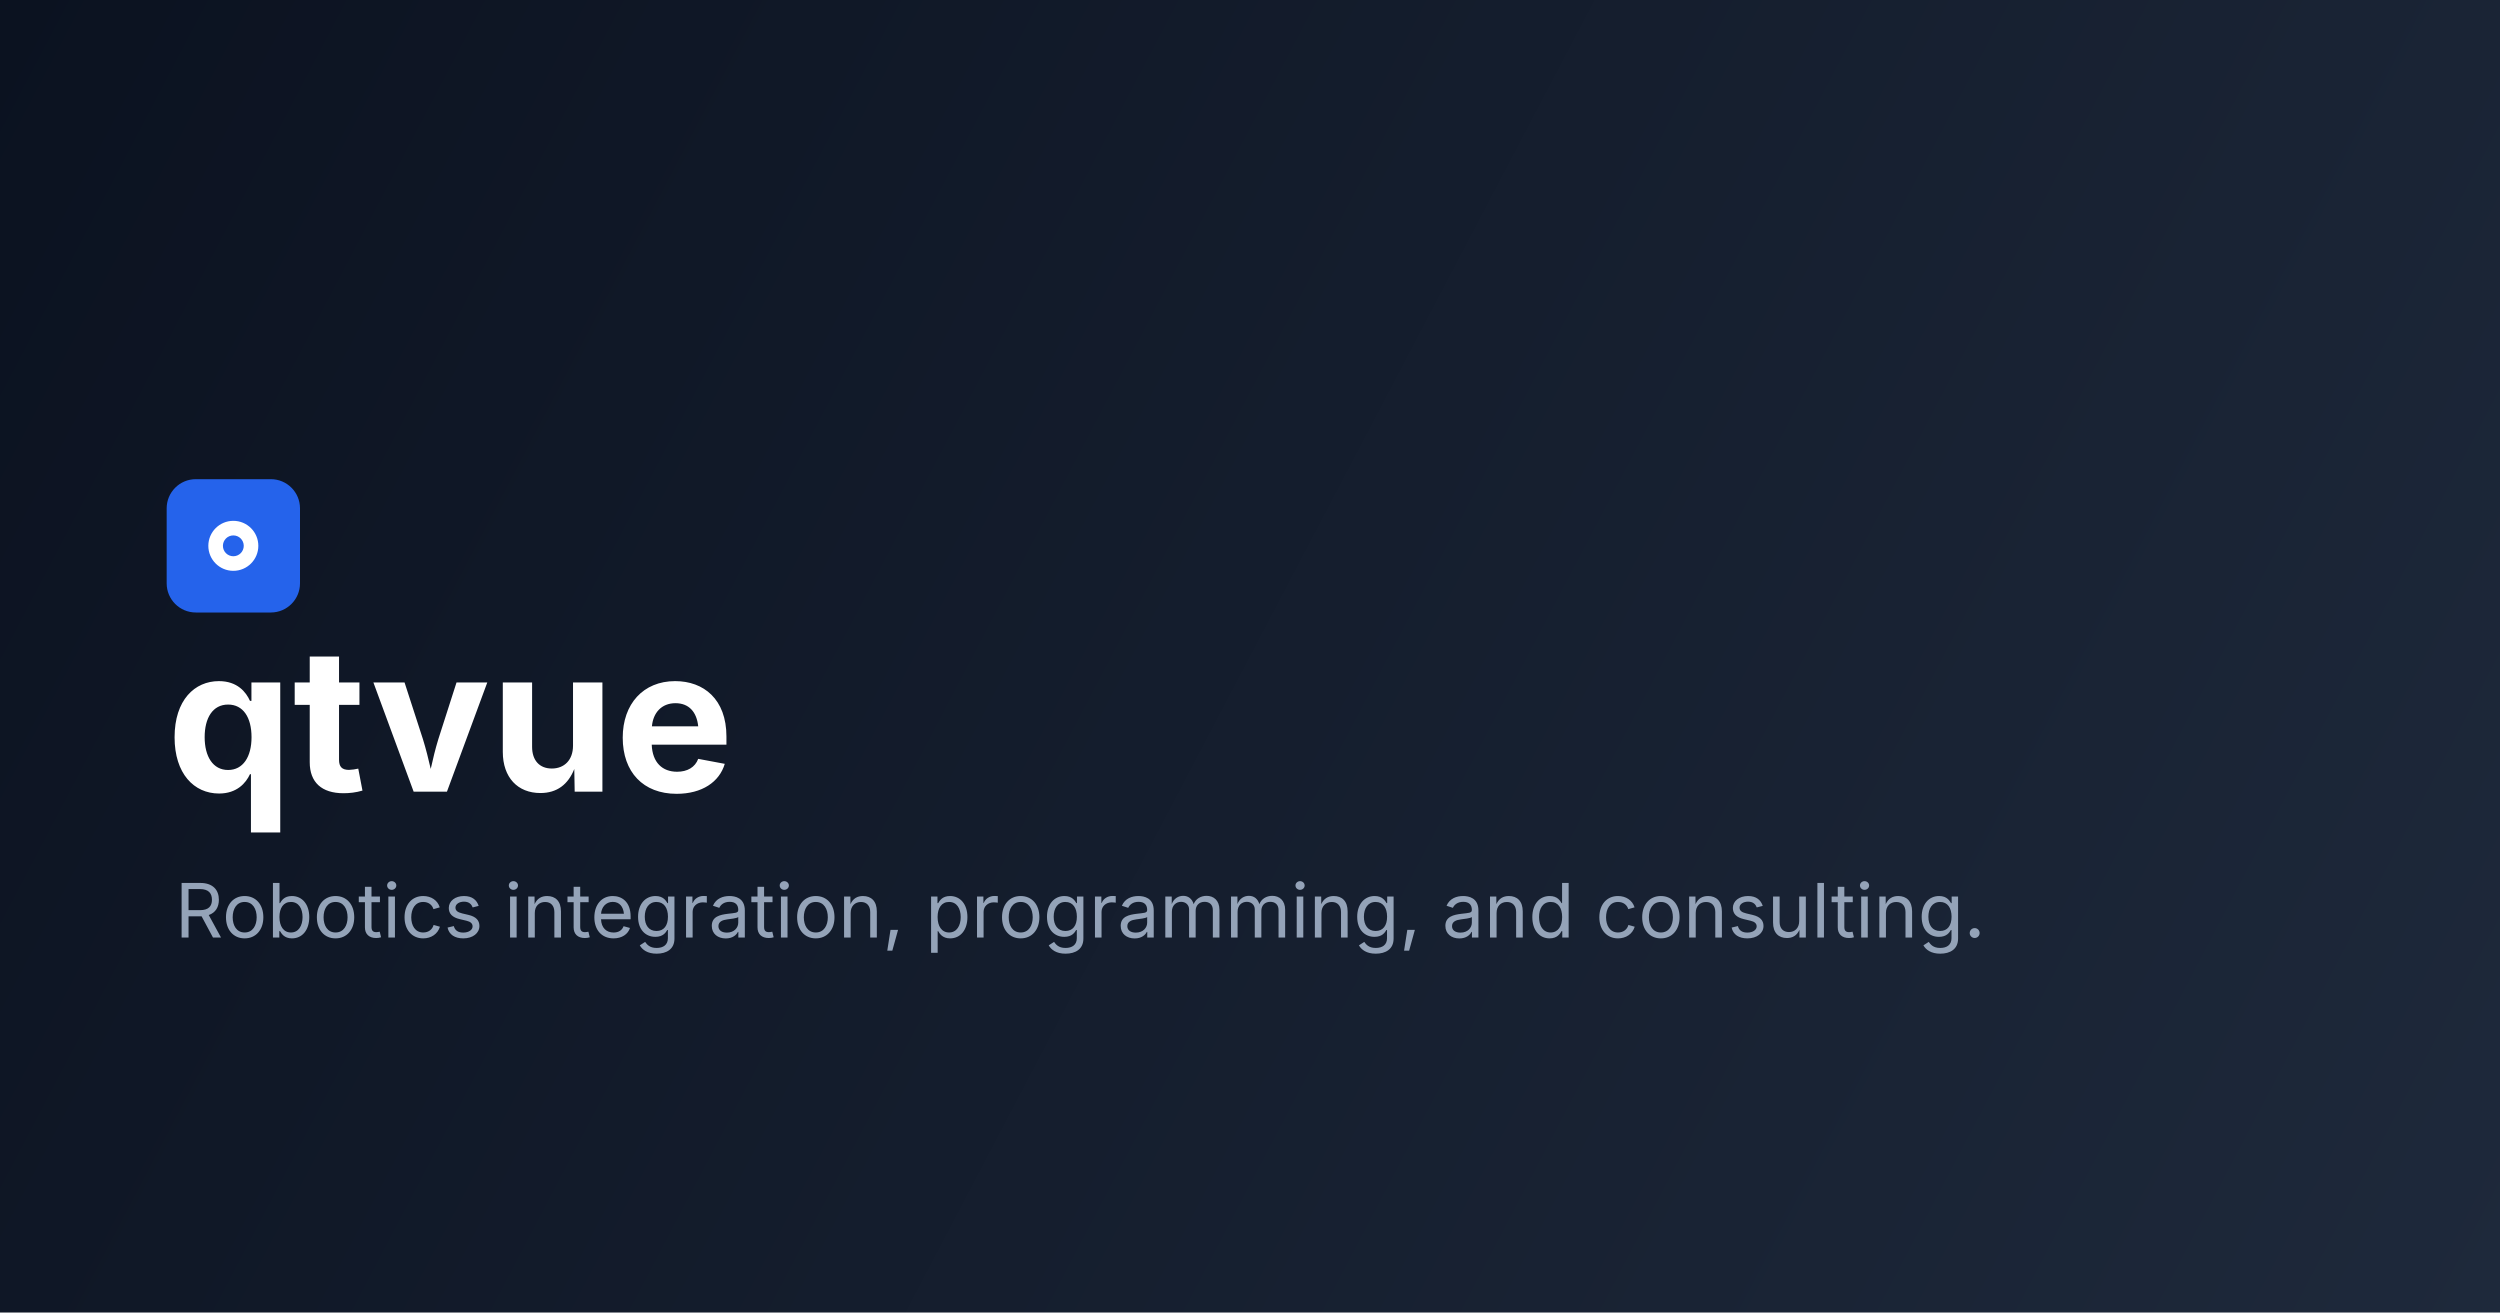
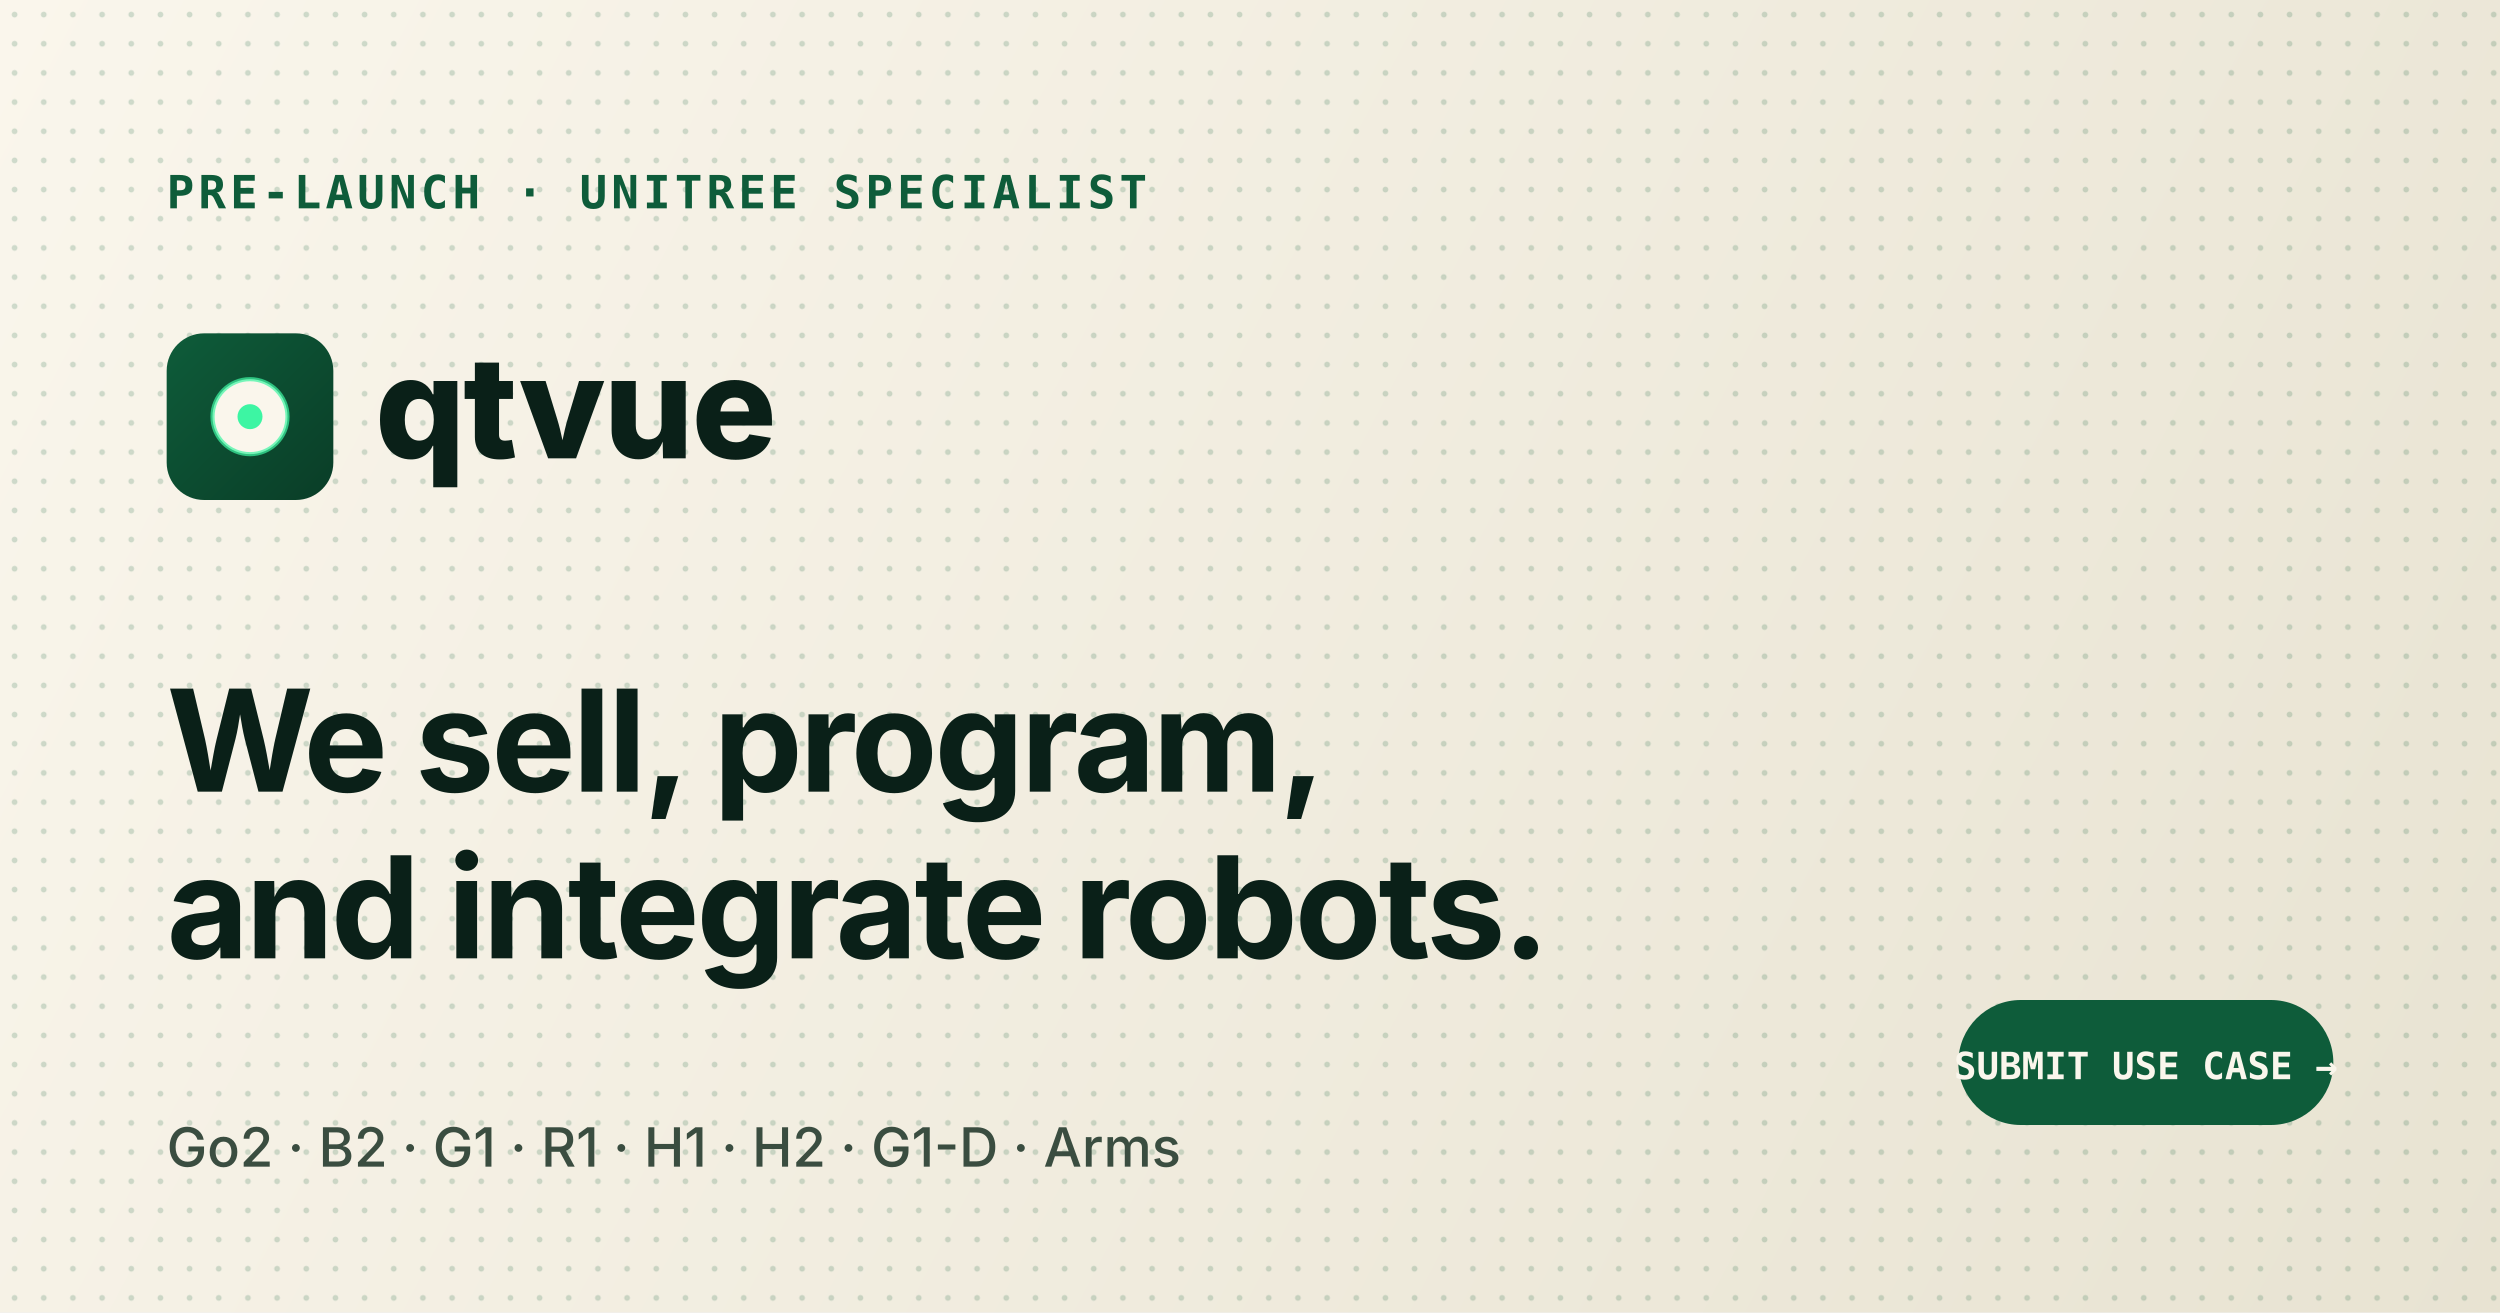
<svg xmlns="http://www.w3.org/2000/svg" width="1200" height="630" viewBox="0 0 1200 630">
  <defs>
    <linearGradient id="bg" x1="0" y1="0" x2="1200" y2="630" gradientUnits="userSpaceOnUse">
-       <stop offset="0" stop-color="#0b1220" />
-       <stop offset="1" stop-color="#1e293b" />
+       <stop offset="0" stop-color="#faf6ec" />
+       <stop offset="1" stop-color="#e8e3d2" />
    </linearGradient>
+     <linearGradient id="qbody" x1="0" y1="0" x2="80" y2="80" gradientUnits="userSpaceOnUse">
+       <stop offset="0" stop-color="#0e5c3a" />
+       <stop offset="1" stop-color="#0a3d27" />
+     </linearGradient>
+     <pattern id="halftone" x="0" y="0" width="14" height="14" patternUnits="userSpaceOnUse">
+       <circle cx="7" cy="7" r="1.4" fill="#0e5c3a" opacity="0.18" />
+     </pattern>
  </defs>
  <rect width="1200" height="630" fill="url(#bg)" />
-   <g transform="translate(80, 230)">
-     <rect width="64" height="64" rx="14" fill="#2563eb" />
-     <circle cx="32" cy="32" r="12" fill="white" />
-     <circle cx="32" cy="32" r="5" fill="#2563eb" />
+   <rect width="1200" height="630" fill="url(#halftone)" />
+   <text x="80" y="100" font-family="ui-monospace, SFMono-Regular, Menlo, monospace" font-size="22" font-weight="600" fill="#0e5c3a" letter-spacing="2">PRE-LAUNCH · UNITREE SPECIALIST</text>
+   <g transform="translate(80, 160)">
+     <rect width="80" height="80" rx="18" fill="url(#qbody)" />
+     <circle cx="40" cy="40" r="18" fill="#faf6ec" />
+     <circle cx="40" cy="40" r="18" fill="none" stroke="#3df5a3" stroke-width="2" opacity="0.7" />
+     <circle cx="40" cy="40" r="6" fill="#3df5a3" />
  </g>
-   <text x="80" y="380" font-family="Inter, system-ui, sans-serif" font-size="96" font-weight="700" fill="white">qtvue</text>
-   <text x="84" y="450" font-family="Inter, system-ui, sans-serif" font-size="36" font-weight="400" fill="#94a3b8">Robotics integration, programming, and consulting.</text>
+   <text x="180" y="220" font-family="ui-sans-serif, system-ui, -apple-system, sans-serif" font-size="68" font-weight="800" fill="#0a2018" letter-spacing="-1">qtvue</text>
+   <text x="80" y="380" font-family="ui-sans-serif, system-ui, -apple-system, sans-serif" font-size="68" font-weight="700" fill="#0a2018" letter-spacing="-1.5">
+     <tspan x="80" dy="0">We sell, program,</tspan>
+     <tspan x="80" dy="80">and integrate robots.</tspan>
+   </text>
+   <text x="80" y="560" font-family="ui-sans-serif, system-ui, -apple-system, sans-serif" font-size="26" font-weight="500" fill="#3a4d40">
+     Go2 · B2 · G1 · R1 · H1 · H2 · G1-D · Arms
+   </text>
+   <g transform="translate(940, 480)">
+     <rect x="0" y="0" width="180" height="60" rx="30" fill="#0e5c3a" />
+     <text x="90" y="38" font-family="ui-monospace, monospace" font-size="18" font-weight="700" fill="#faf6ec" text-anchor="middle">SUBMIT USE CASE →</text>
+   </g>
</svg>
